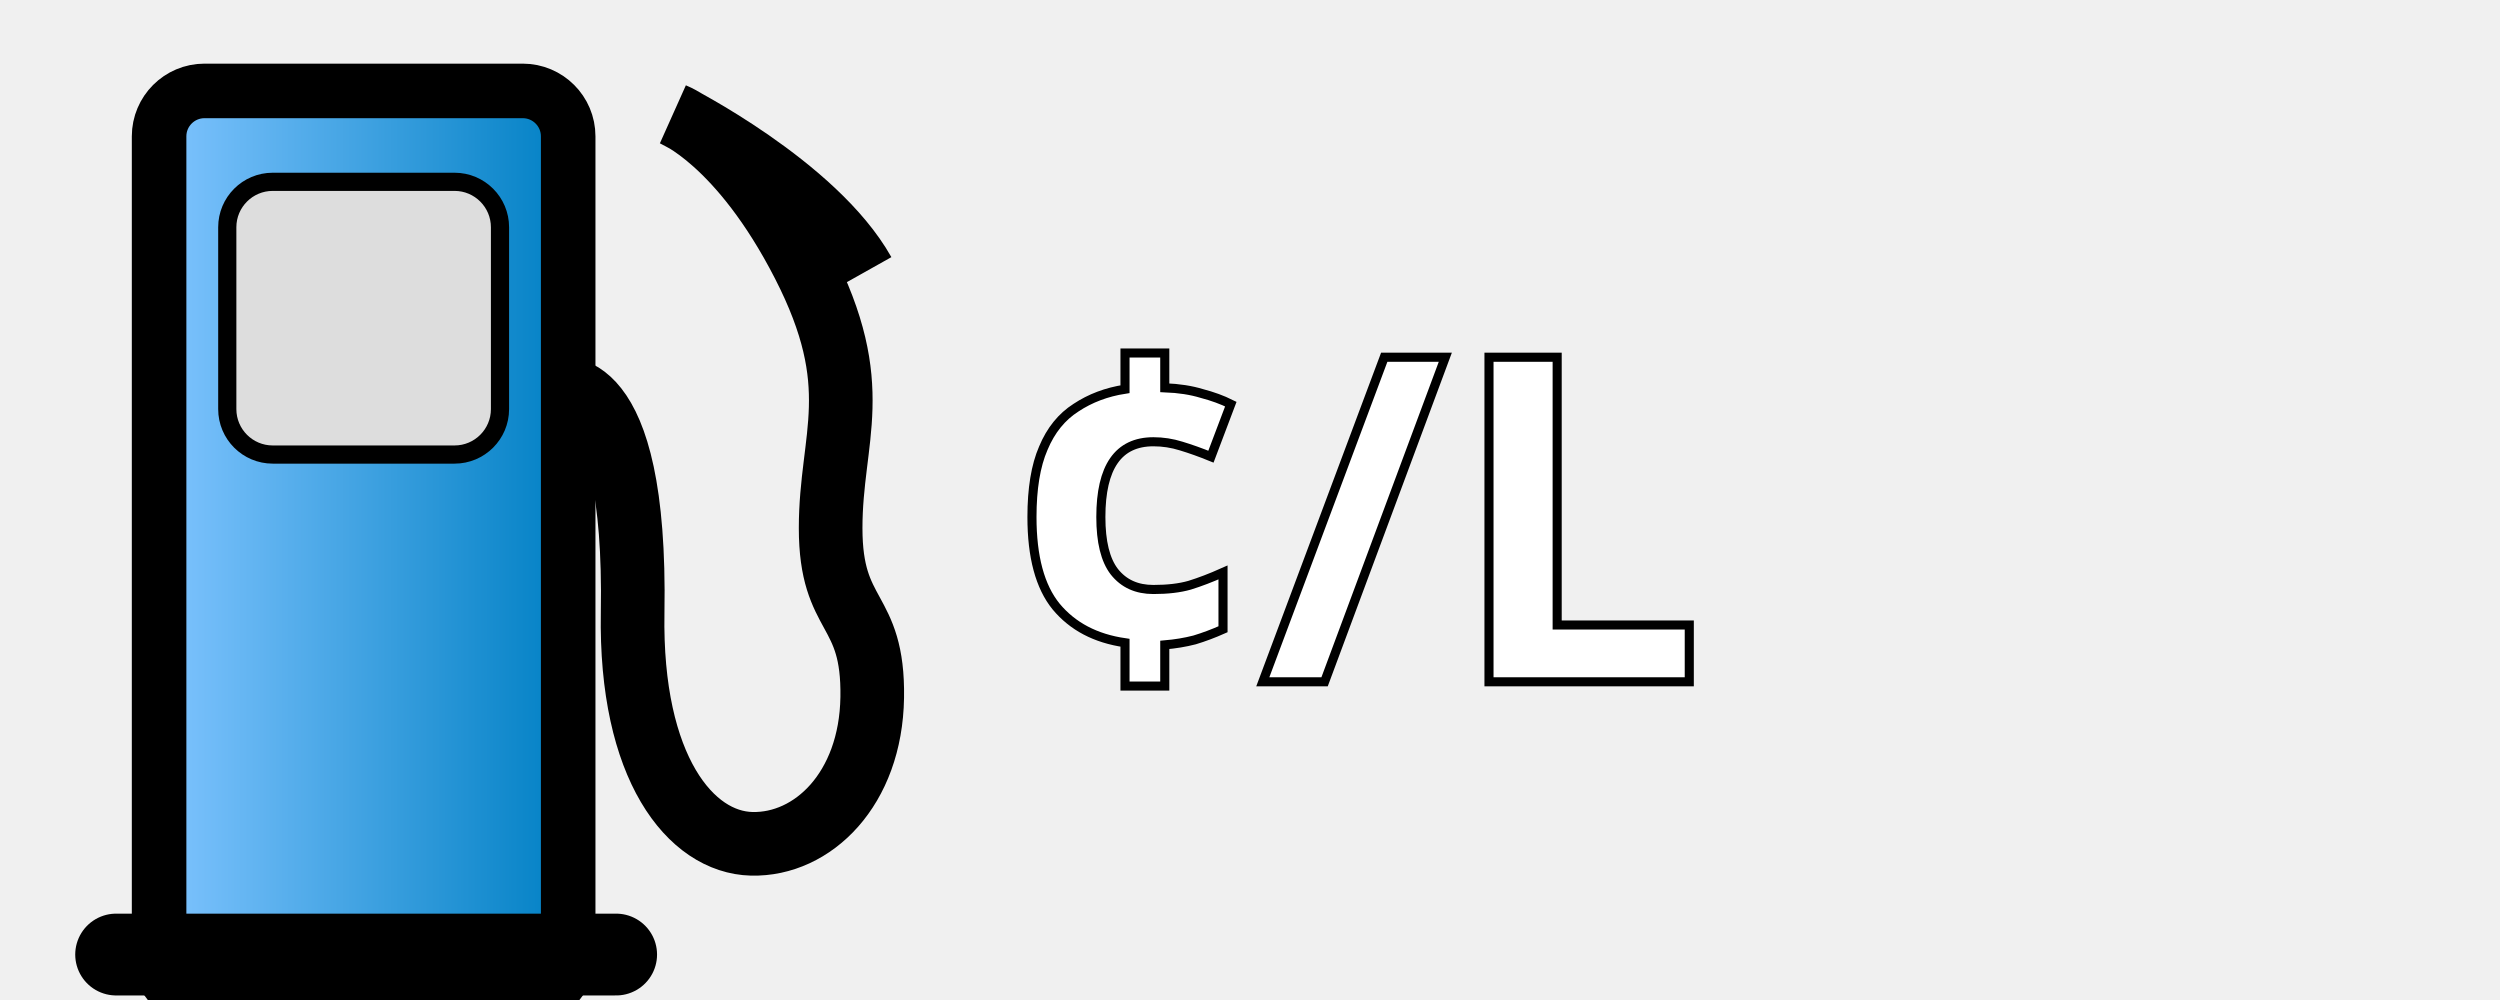
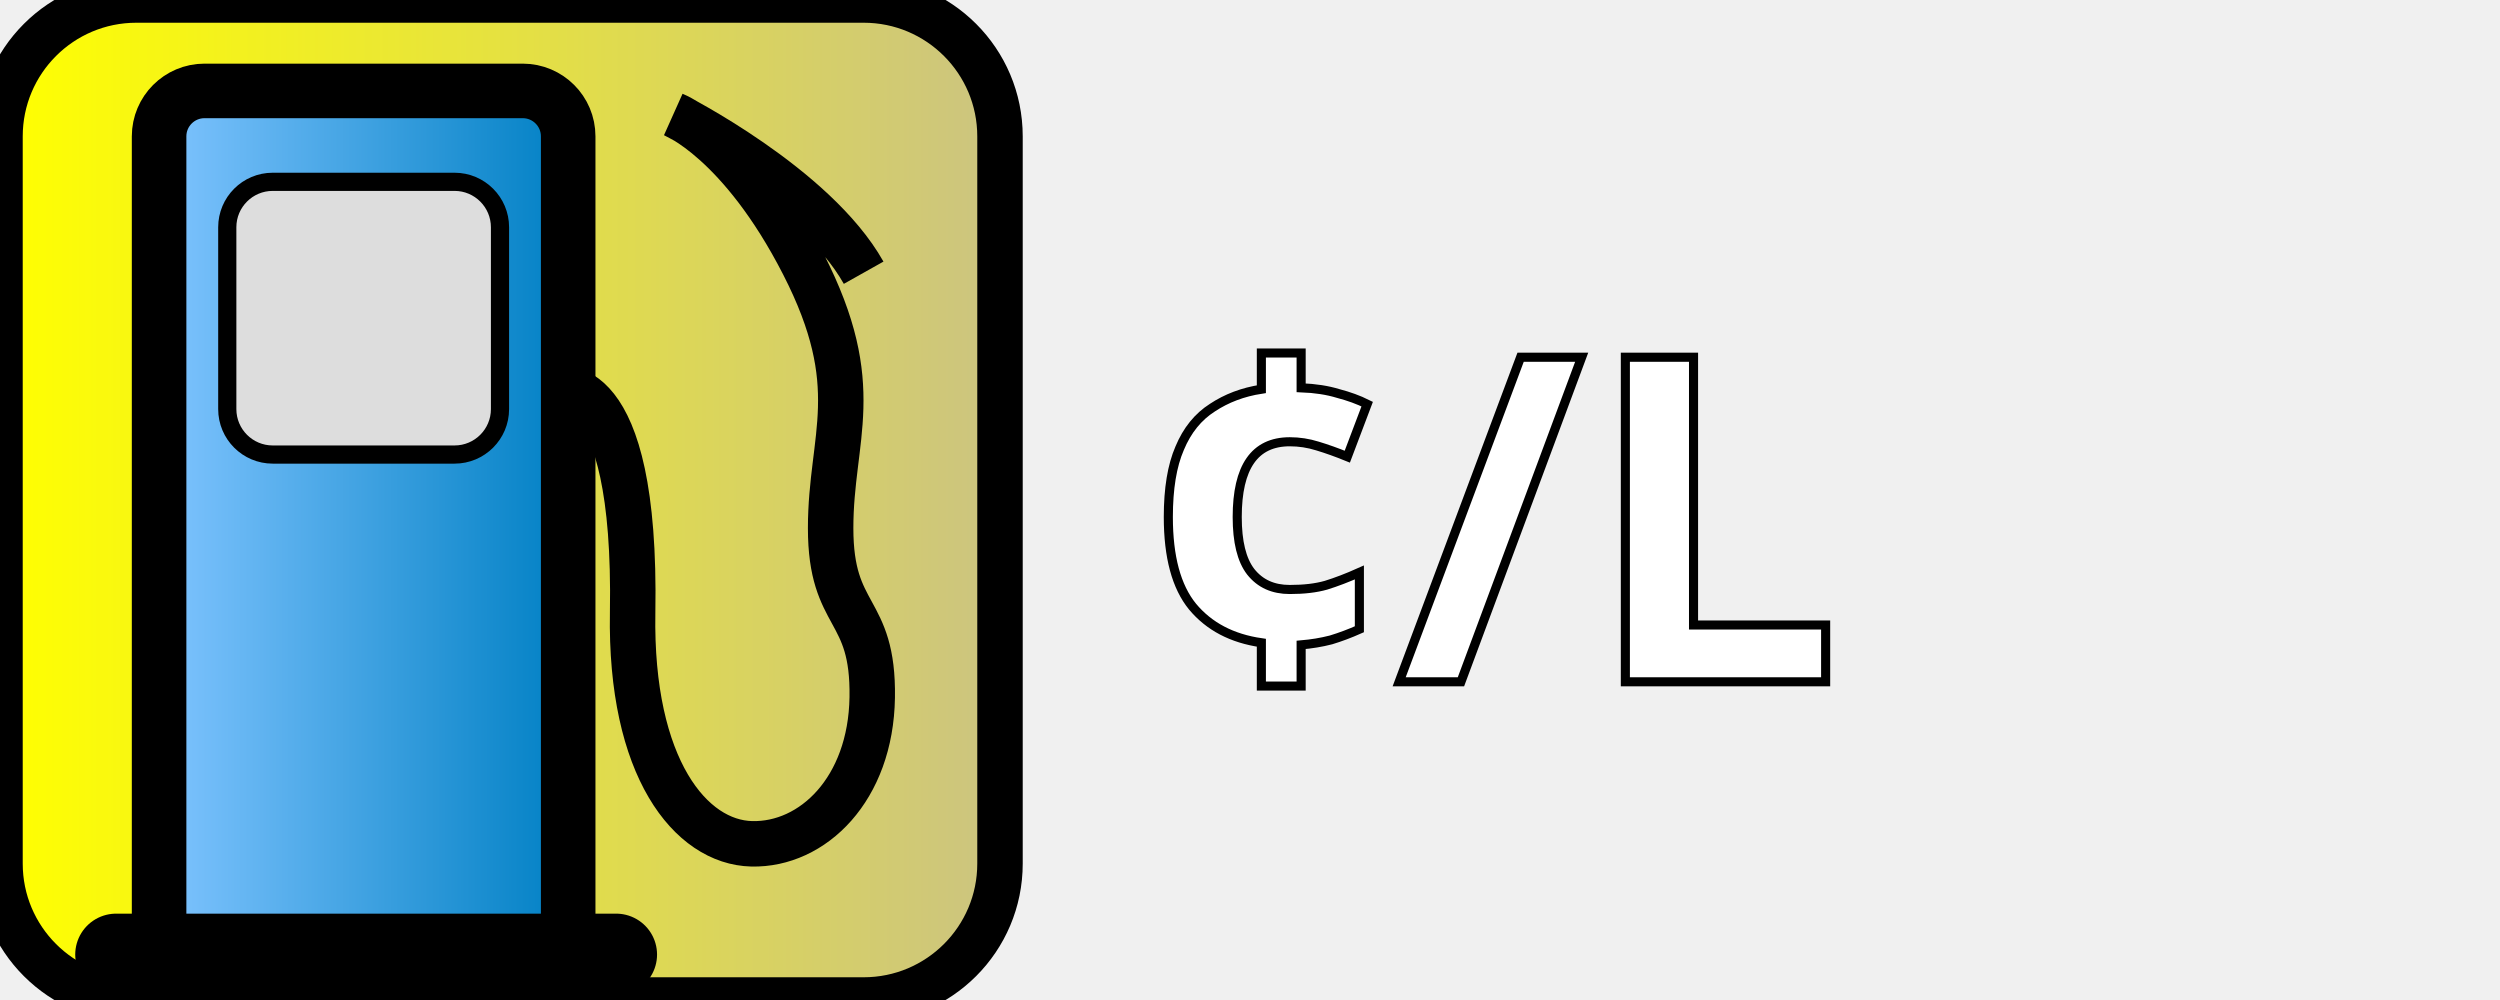
<svg xmlns="http://www.w3.org/2000/svg" width="55" height="22" version="1.1">
  <defs>
    <linearGradient id="grad1" x1="0%" y1="0%" x2="100%" y2="0%">
      <stop offset="0%" style="stop-color:rgb(128,196,255);stop-opacity:1" />
      <stop offset="100%" style="stop-color:rgb(0,128,196);stop-opacity:1" />
    </linearGradient>
+     <linearGradient id="background_gradient" x1="0%" y1="0%" x2="100%" y2="0%">
+       <stop offset="0%" style="stop-color:yellow;stop-opacity:1" />
+       <stop offset="100%" style="stop-color:rgb(204,196,128);stop-opacity:1" />
+     </linearGradient>
  </defs>
+   <g id="background">
+     <rect rx="3" ry="3" fill="url(#background_gradient)" x="0" y="0" width="22" height="22" stroke="black" />
+   </g>
  <g id="gas_pump" transform="translate(21,-17)">
-     <path id="gas_pump_handle" d="M -8.755,25.563 C -8.755,25.563 -6.988,25.02 -7.082,30.481 C -7.141,33.895 -5.804,35.532 -4.462,35.564 C -3.12,35.595 -1.842,34.364 -1.811,32.344 C -1.779,30.323 -2.726,30.639 -2.726,28.619 C -2.726,26.598 -1.937,25.522 -3.326,22.811 C -4.715,20.099 -6.167,19.528 -6.167,19.528 C -6.167,19.528 -3.073,21.09 -2,23" style="fill:none;fill-rule:evenodd;stroke:#000000;stroke-width:1.4;stroke-linecap:butt;stroke-linejoin:miter;stroke-miterlimit:4;stroke-dasharray:none;stroke-opacity:1" />
-     <rect rx="1" ry="1" y="19" x="-17.5" height="20" width="9" id="gas_pump_body" fill="url(#grad1)" style="fill-opacity:1;fill-rule:evenodd;stroke:#000000;stroke-width:1.2;stroke-linecap:round;stroke-linejoin:miter;marker:none;marker-start:none;marker-mid:none;marker-end:none;stroke-miterlimit:4;stroke-dasharray:none;stroke-dashoffset:0;stroke-opacity:1;visibility:visible;display:inline;overflow:visible;enable-background:accumulate" />
+     <path id="gas_pump_handle" stroke="black" d="M -8.755,25.563 C -8.755,25.563 -6.988,25.02 -7.082,30.481 C -7.141,33.895 -5.804,35.532 -4.462,35.564 C -3.12,35.595 -1.842,34.364 -1.811,32.344 C -1.779,30.323 -2.726,30.639 -2.726,28.619 C -2.726,26.598 -1.937,25.522 -3.326,22.811 C -4.715,20.099 -6.167,19.528 -6.167,19.528 C -6.167,19.528 -3.073,21.09 -2,23" style="fill:none;fill-rule:evenodd;stroke-width:1;stroke-linecap:butt;stroke-linejoin:miter;stroke-miterlimit:4;stroke-dasharray:none;stroke-opacity:1" />
+     <rect rx="1" ry="1" y="19" x="-17.5" height="20" width="9" stroke="black" id="gas_pump_body" fill="url(#grad1)" style="fill-opacity:1;fill-rule:evenodd;stroke-width:1.2;stroke-linecap:round;stroke-linejoin:miter;marker:none;marker-start:none;marker-mid:none;marker-end:none;stroke-miterlimit:4;stroke-dasharray:none;stroke-dashoffset:0;stroke-opacity:1;visibility:visible;display:inline;overflow:visible;enable-background:accumulate" />
    <rect rx="1" ry="1" y="21.0" x="-16.0" height="6" width="6" id="gas_pump_window" fill="#dddddd" style="fill-opacity:1;fill-rule:evenodd;stroke:#000000;stroke-width:0.4;stroke-linecap:round;stroke-linejoin:miter;marker:none;marker-start:none;marker-mid:none;marker-end:none;stroke-miterlimit:4;stroke-dasharray:none;stroke-dashoffset:0;stroke-opacity:1;visibility:visible;display:inline;overflow:visible;enable-background:accumulate" />
-     <path id="gas_pump_base" d="M -18.445,38 L -7.445,38" style="fill:none;fill-rule:evenodd;stroke:#000000;stroke-width:1.8;stroke-linecap:round;stroke-linejoin:miter;stroke-miterlimit:4;stroke-dasharray:none;stroke-opacity:1" />
+     <path id="gas_pump_base" d="M -18.445,38 L -7.445,38" stroke="black" style="fill:none;fill-rule:evenodd;stroke-width:1.8;stroke-linecap:round;stroke-linejoin:miter;stroke-miterlimit:4;stroke-dasharray:none;stroke-opacity:1" />
  </g>
  <g fill="white" stroke="black" stroke-width="0.2">
-     <text x="22" y="15" font-size="10" font-family="sans-serif" font-weight="bold">¢/L</text>
+     <text x="25" y="15" font-size="10" font-family="sans-serif" font-weight="bold">¢/L</text>
  </g>
</svg>
